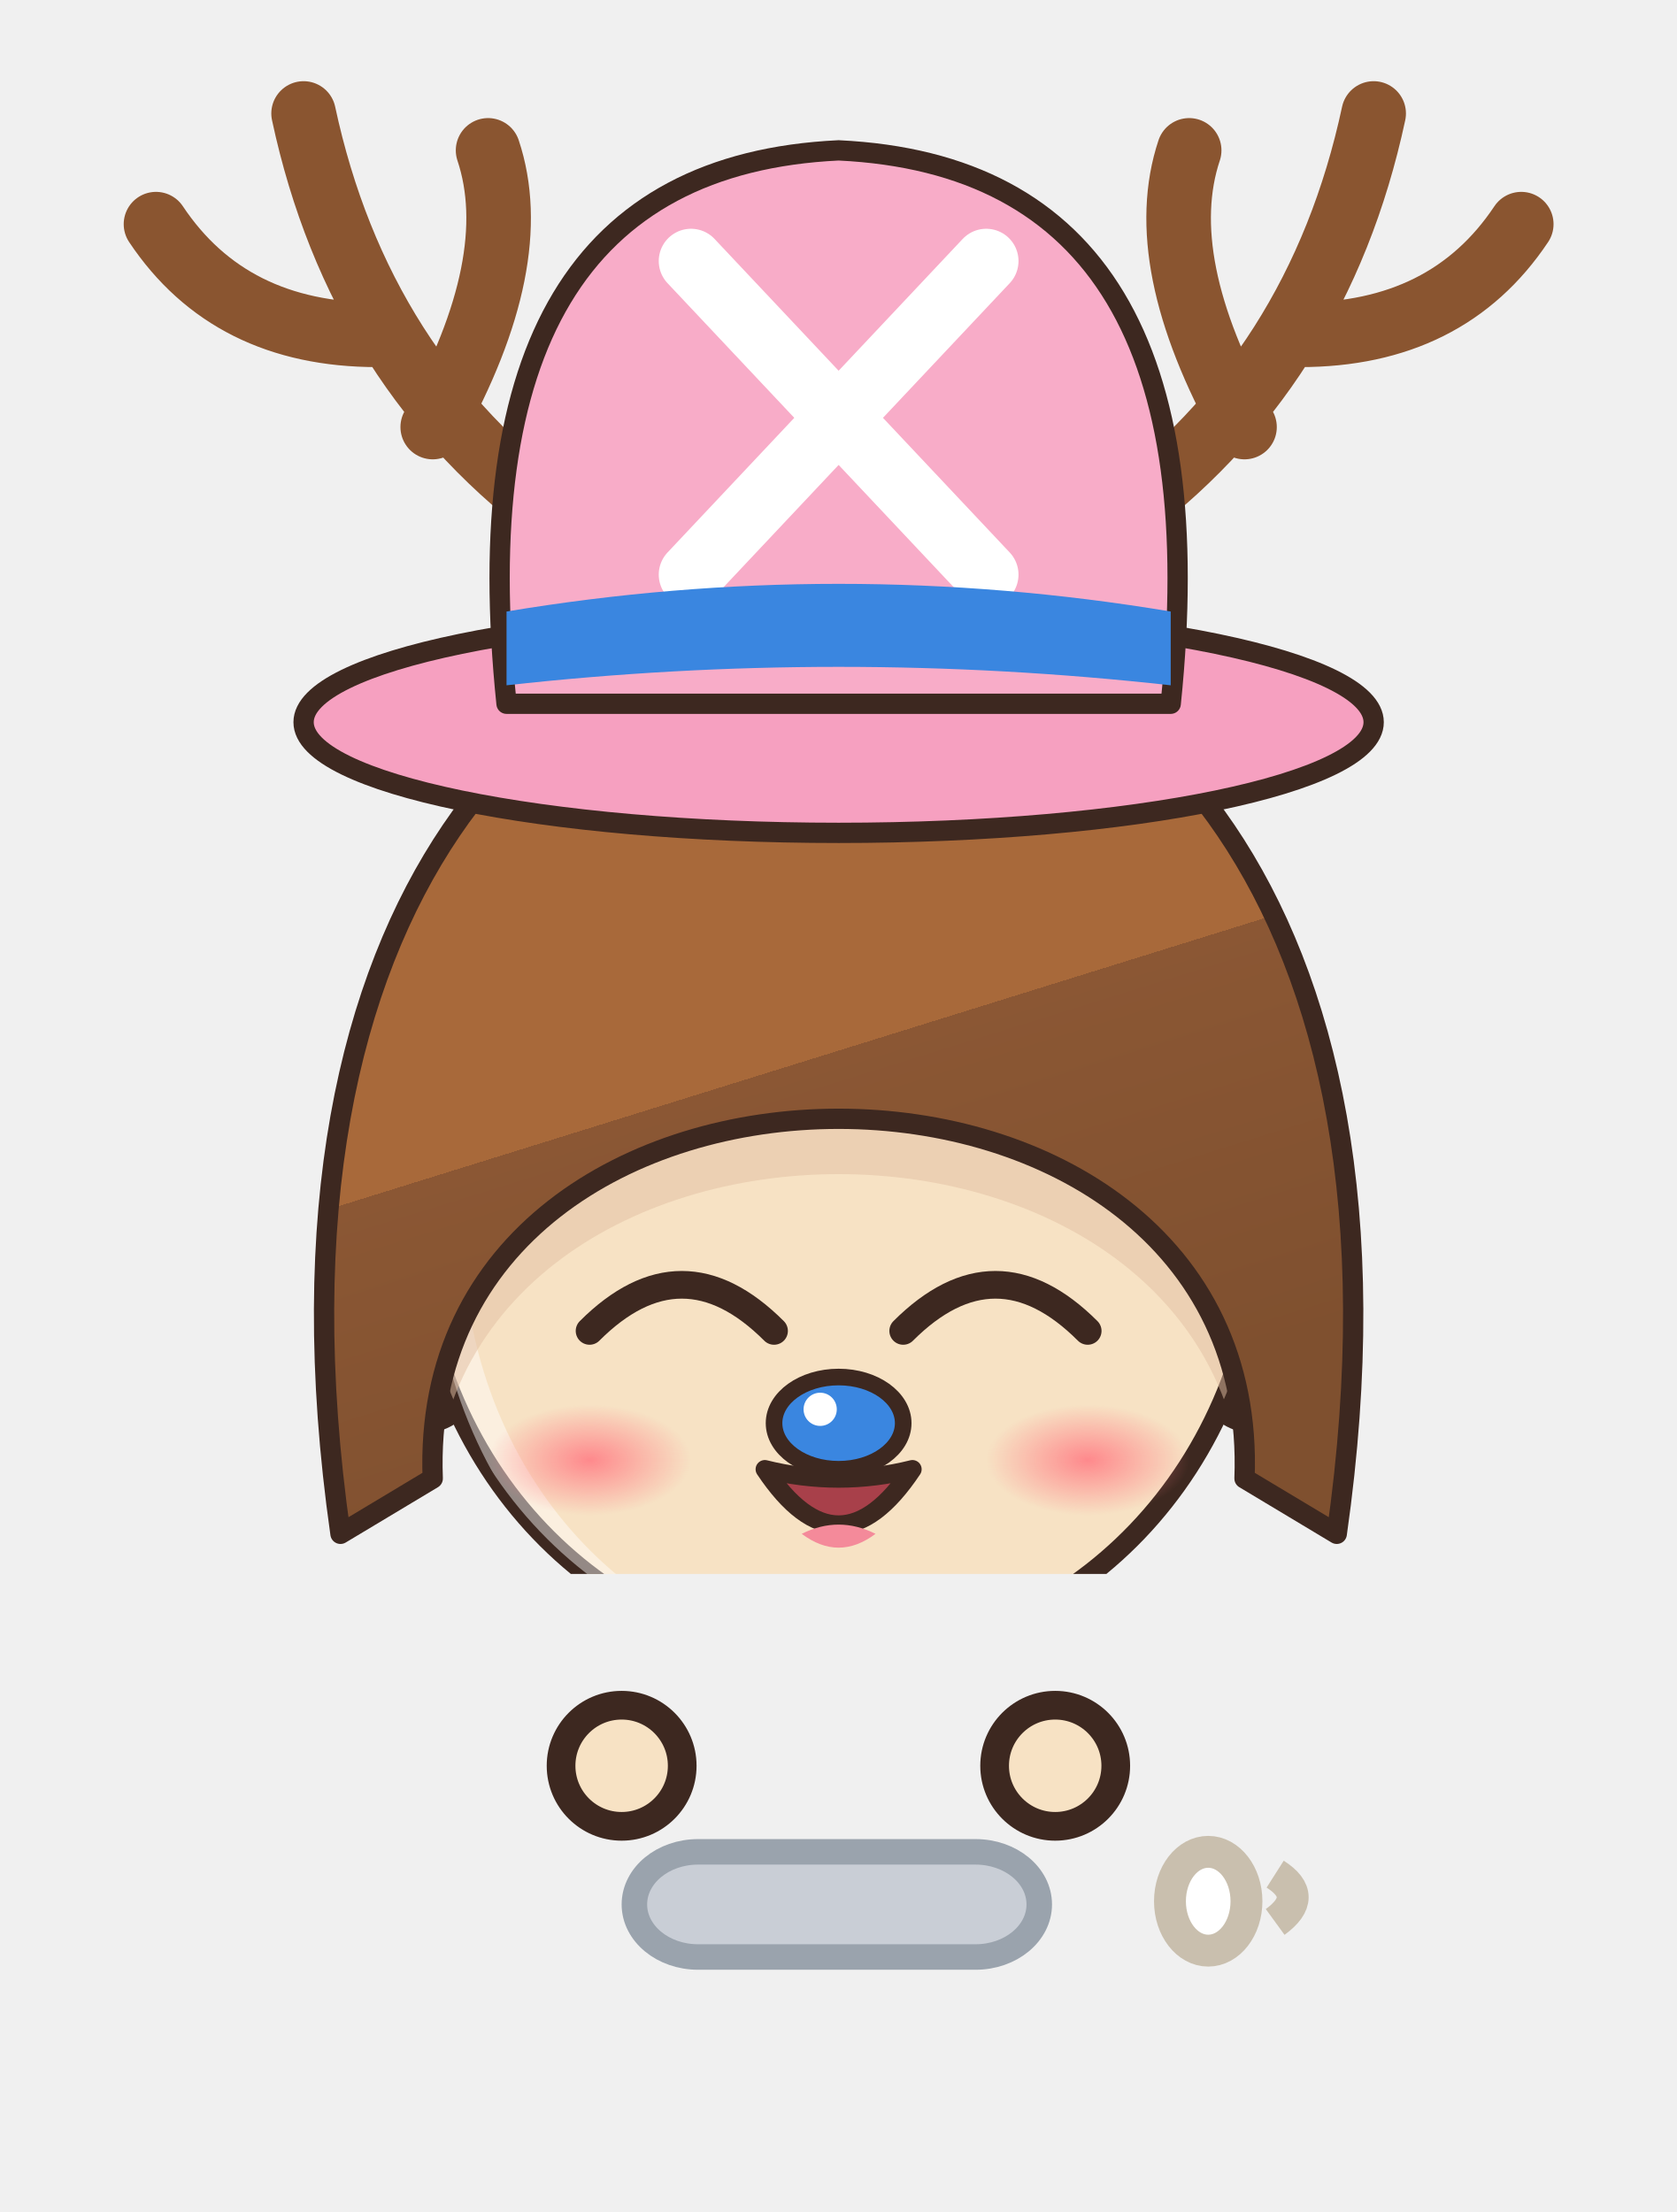
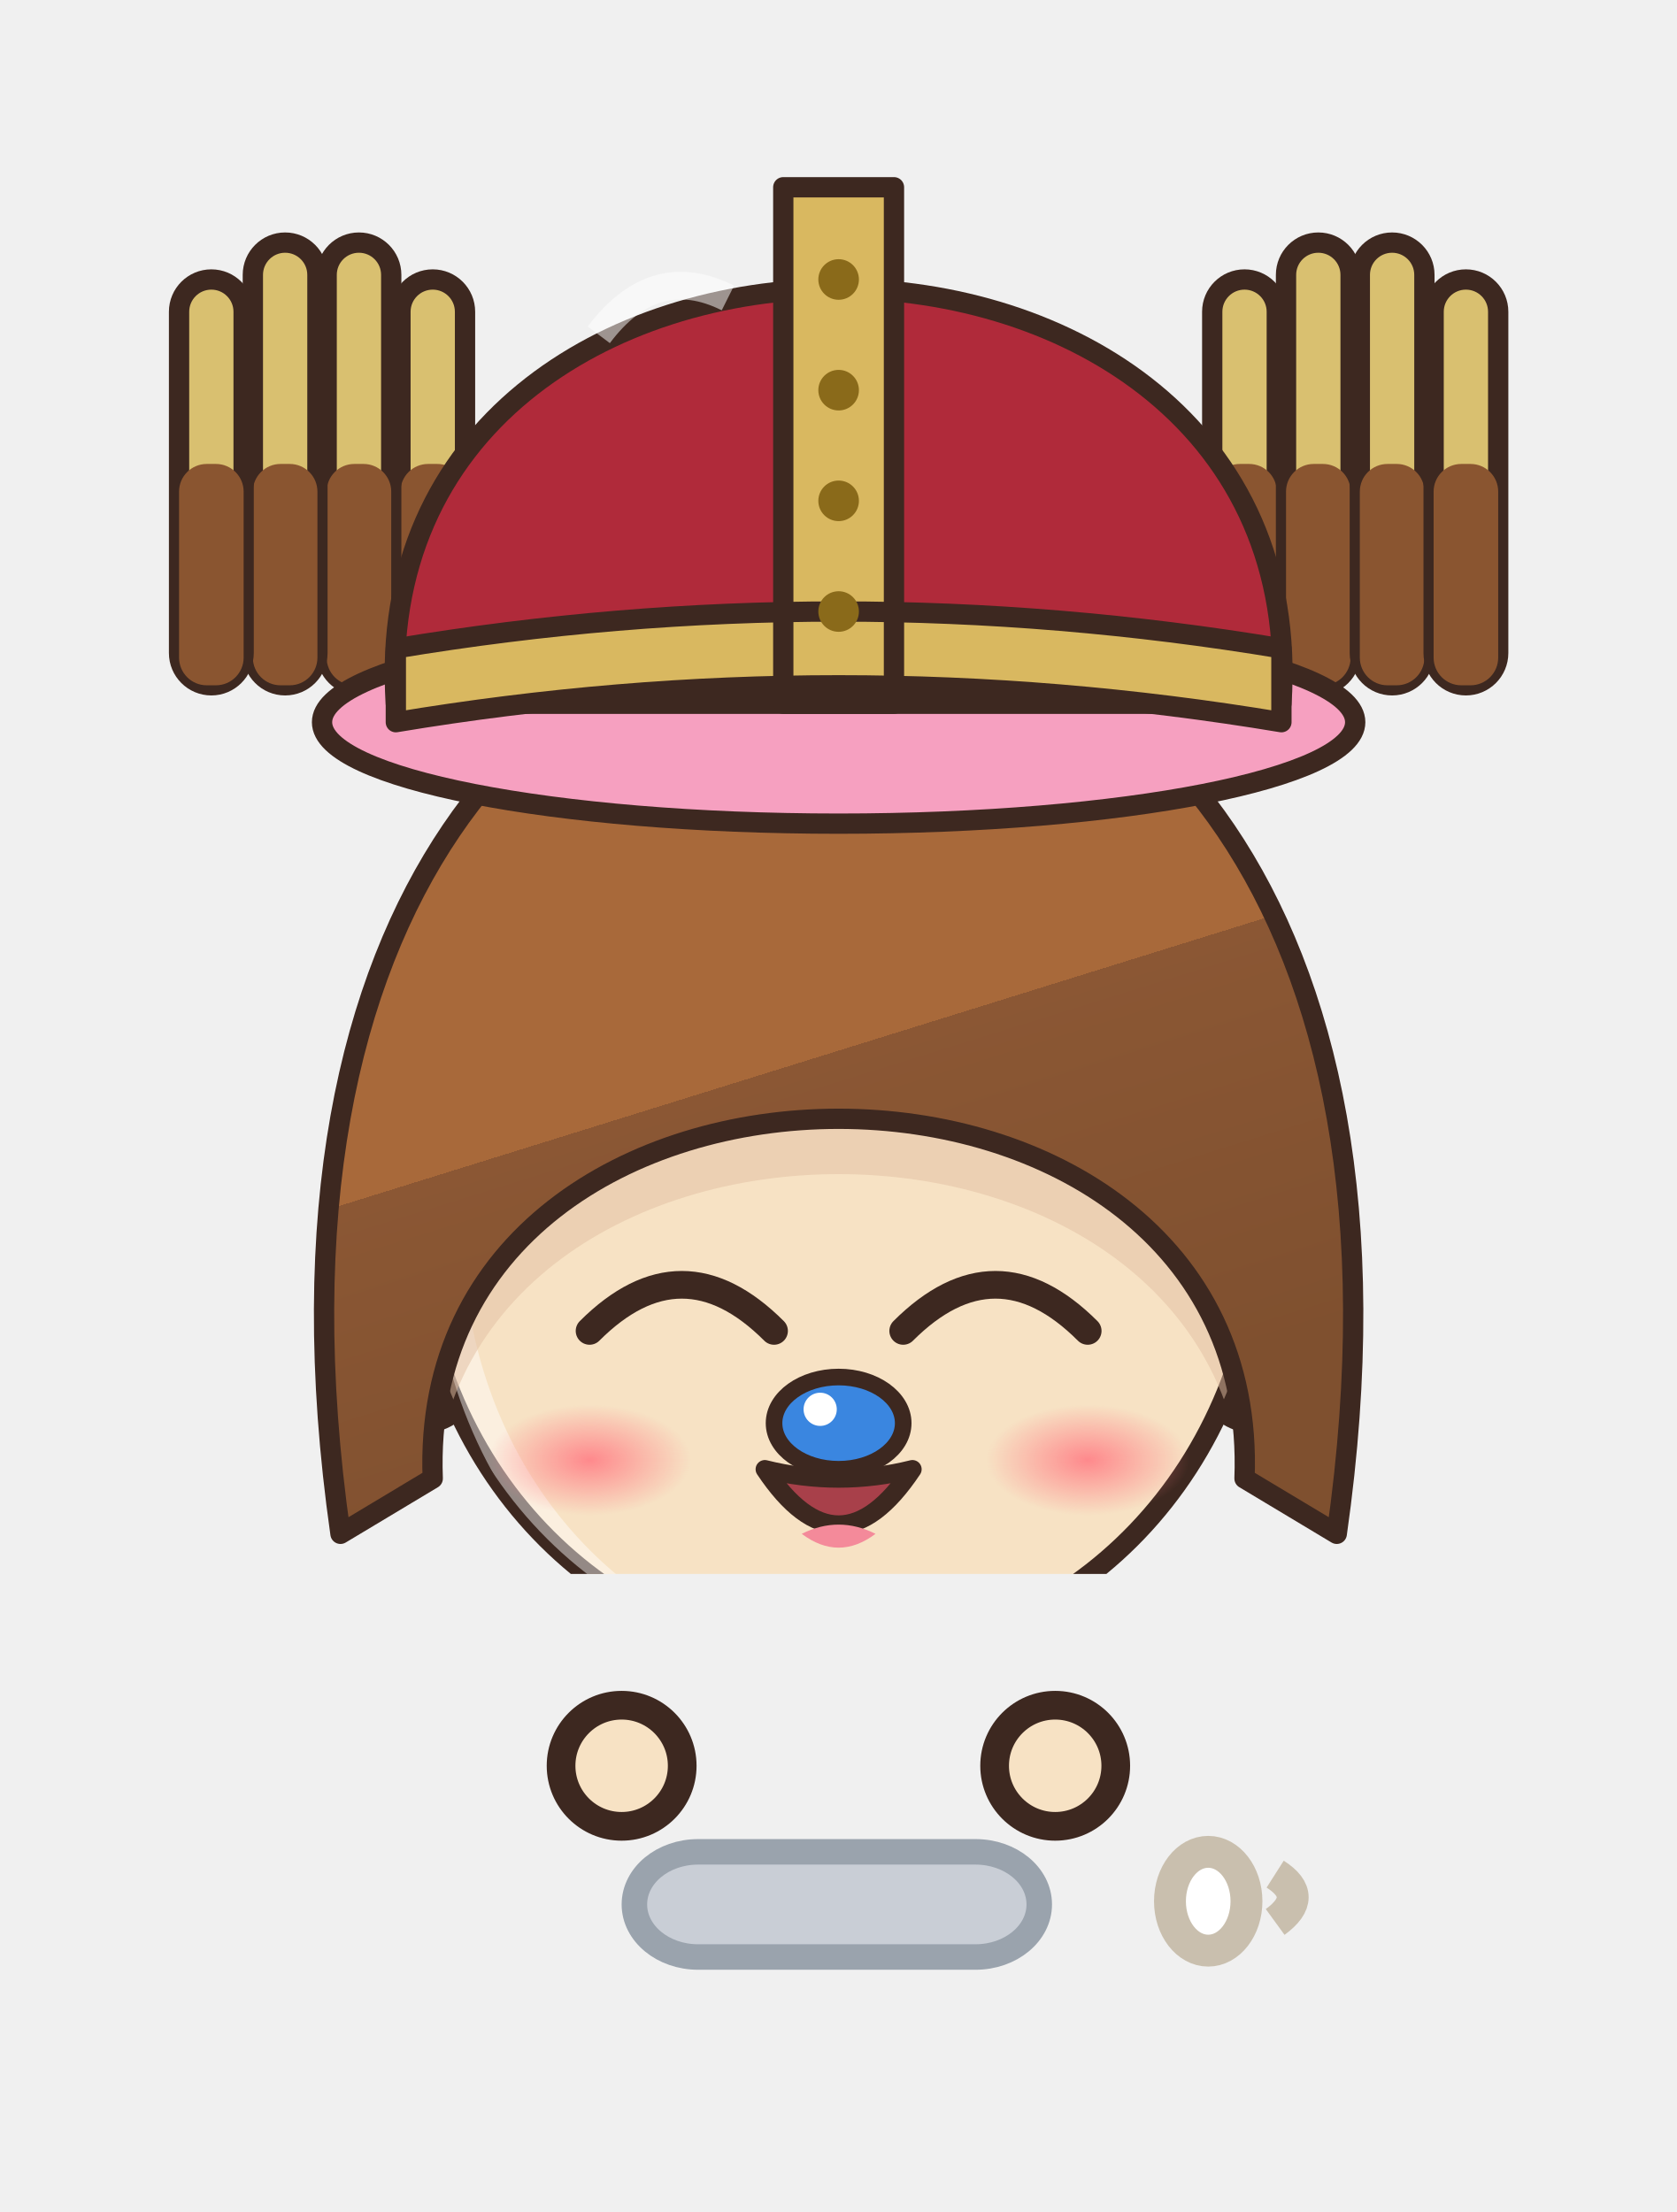
<svg xmlns="http://www.w3.org/2000/svg" viewBox="973.7 248.6 52.6 69.4" width="52.6" height="69.4">
  <svg x="973.7" y="248.6" viewBox="-120 -180 240 225.26" width="52.613" height="49.381">
    <defs>
      <linearGradient id="hair89" x1="0" y1="0" x2=".35" y2="1">
        <stop offset="0" stop-color="#b58159" />
        <stop offset=".16" stop-color="#b58159" />
        <stop offset=".16" stop-color="#a8693a" />
        <stop offset=".58" stop-color="#a8693a" />
        <stop offset=".58" stop-color="#8b5734" />
        <stop offset="1" stop-color="#7f502f" />
      </linearGradient>
      <radialGradient id="skin89" cx=".4" cy=".32" r=".85">
        <stop offset="0" stop-color="#f7e2c4" />
        <stop offset=".84" stop-color="#f7e2c4" />
        <stop offset=".84" stop-color="#eaccae" />
        <stop offset="1" stop-color="#eaccae" />
      </radialGradient>
      <linearGradient id="cloth89" x1="0" y1="0" x2=".45" y2="1">
        <stop offset="0" stop-color="#b58159" />
        <stop offset=".16" stop-color="#b58159" />
        <stop offset=".16" stop-color="#a8693a" />
        <stop offset=".6" stop-color="#a8693a" />
        <stop offset=".6" stop-color="#8e5835" />
        <stop offset="1" stop-color="#825030" />
      </linearGradient>
      <linearGradient id="iris89" x1="0" y1="0" x2="0" y2="1">
        <stop offset="0" stop-color="#1a120f" />
        <stop offset=".5" stop-color="#3a2a22" />
        <stop offset="1" stop-color="#928985" />
      </linearGradient>
      <linearGradient id="gold89" x1="0" y1="0" x2="1" y2="1">
        <stop offset="0" stop-color="#f6d27a" />
        <stop offset=".55" stop-color="#d9a63a" />
        <stop offset="1" stop-color="#a8761e" />
      </linearGradient>
      <linearGradient id="steel89" x1="0" y1="0" x2="1" y2="1">
        <stop offset="0" stop-color="#e4e8ee" />
        <stop offset=".5" stop-color="#9aa3ad" />
        <stop offset="1" stop-color="#5a606a" />
      </linearGradient>
      <linearGradient id="beard89" x1="0" y1="0" x2="0" y2="1">
        <stop offset="0" stop-color="#e6e6ea" />
        <stop offset="1" stop-color="#b8b8c2" />
      </linearGradient>
      <radialGradient id="hawkiris89" cx=".45" cy=".4" r=".7">
        <stop offset="0" stop-color="#ffe27a" />
        <stop offset=".6" stop-color="#e8a52a" />
        <stop offset="1" stop-color="#9a5a12" />
      </radialGradient>
      <linearGradient id="straw89" x1="0" y1="0" x2=".3" y2="1">
        <stop offset="0" stop-color="#ffe7aa" />
        <stop offset=".16" stop-color="#ffe7aa" />
        <stop offset=".16" stop-color="#ffe39a" />
        <stop offset=".58" stop-color="#ffe39a" />
        <stop offset=".58" stop-color="#e9b456" />
        <stop offset="1" stop-color="#d6a54f" />
      </linearGradient>
      <radialGradient id="blush89">
        <stop offset="0" stop-color="#ff7f86" stop-opacity=".9" />
        <stop offset="1" stop-color="#ff7f86" stop-opacity="0" />
      </radialGradient>
+       <pattern id="stripe89" width="12" height="10" patternUnits="userSpaceOnUse">
+         <rect width="6" height="10" fill="#e86aa0" />
+         <rect x="6" width="6" height="10" fill="#5a8ae0" />
+       </pattern>
      <clipPath id="face89">
        <path d="M -46,-4 C -47,-38 -25,-55 0,-55 C 25,-55 47,-38 46,-4 C 45,23 26,43 0,44 C -26,43 -45,23 -46,-4 Z" />
      </clipPath>
      <clipPath id="torso89">
        <path d="M -30,50 C -34,68 -28,94 -26,124 L 26,124 C 28,94 34,68 30,50 C 18,40 -18,40 -30,50 Z" />
      </clipPath>
    </defs>
    <ellipse cx="0" cy="208" rx="42" ry="7" fill="#000000" opacity=".16" />
    <g transform="translate(0,58.0) scale(1.320,1.320) translate(0,-44)" />
    <g transform="translate(0,205) scale(0.9,0.6) translate(0,-205)">
-       <path d="M -20.5,146 Q -21.5,174.0 -19,202 L -7,202 Q -4.5,174.0 -5.5,146 Z" fill="#a8693a" stroke="#3d2820" stroke-width="2.2" stroke-linejoin="round" />
-       <path d="M -23.5,118 Q -24.5,138.0 -23,158 L -3,158 Q -1.5,138.0 -2.5,118 Z" fill="#e88aa8" stroke="#3d2820" stroke-width="2.2" stroke-linejoin="round" />
-       <path d="M -9.5,124 L -9.5,154" stroke="#000000" stroke-width="4" opacity=".12" stroke-linecap="round" />
+       <path d="M -24,44 Q -60,54 -64,176 L -64.0,176.0 L -56.9,184.0 L -49.8,176.0 L -42.7,184.0 L -35.6,176.0 L -28.4,184.0 L -21.3,176.0 L -14.2,184.0 L -7.1,176.0 L 0.0,184.0 L 7.1,176.0 L 14.2,184.0 L 21.3,176.0 L 28.4,184.0 L 35.6,176.0 L 42.7,184.0 L 49.8,176.0 L 56.9,184.0 L 64.0,176.0 Q 60,54 24,44 Z" fill="#efeaf6" stroke="#3d2820" stroke-width="2" stroke-linejoin="round" />
+       <path d="M -54,168 Q -50,100 -26,56" stroke="#a7a3ac" stroke-width="2.2" fill="none" opacity=".55" />
+       <path d="M 54,168 Q 50,100 26,56" stroke="#a7a3ac" stroke-width="2.2" fill="none" opacity=".55" />
+       <path d="M -34.3,76 l -5,4 l 4,4" stroke="#a7a3ac" stroke-width="1.4" fill="none" opacity=".6" />
+       <path d="M -38.9,92 l -5,4 l 4,4" stroke="#a7a3ac" stroke-width="1.4" fill="none" opacity=".6" />
+       <path d="M -42.9,108 l -5,4 l 4,4" stroke="#a7a3ac" stroke-width="1.4" fill="none" opacity=".6" />
+       <path d="M -46.4,124 l -5,4 l 4,4" stroke="#a7a3ac" stroke-width="1.4" fill="none" opacity=".6" />
+       <path d="M -49.6,140 l -5,4 l 4,4" stroke="#a7a3ac" stroke-width="1.4" fill="none" opacity=".6" />
+       <path d="M -52.5,156 l -5,4 l 4,4" stroke="#a7a3ac" stroke-width="1.4" fill="none" opacity=".6" />
+       <path d="M 34.3,76 l 5,4 l -4,4" stroke="#a7a3ac" stroke-width="1.4" fill="none" opacity=".6" />
+       <path d="M 38.9,92 l 5,4 l -4,4" stroke="#a7a3ac" stroke-width="1.4" fill="none" opacity=".6" />
+       <path d="M 42.9,108 l 5,4 l -4,4" stroke="#a7a3ac" stroke-width="1.4" fill="none" opacity=".6" />
+       <path d="M 46.4,124 l 5,4 l -4,4" stroke="#a7a3ac" stroke-width="1.4" fill="none" opacity=".6" />
+       <path d="M 49.6,140 l 5,4 l -4,4" stroke="#a7a3ac" stroke-width="1.4" fill="none" opacity=".6" />
+       <path d="M 52.5,156 l 5,4 l -4,4" stroke="#a7a3ac" stroke-width="1.4" fill="none" opacity=".6" />
+       <path d="M -24,118 Q -32,150 -25,176 L -1,176 Q 6,150 -2,118 Z" fill="url(#stripe89)" stroke="#3d2820" stroke-width="2.2" stroke-linejoin="round" />
+       <path d="M -19,172 Q -20,187.0 -18,202 L -8,202 Q -6,187.0 -7,172 Z" fill="#a8693a" stroke="#3d2820" stroke-width="2.2" stroke-linejoin="round" />
      <ellipse cx="-13" cy="205" rx="11" ry="6" fill="#6a4228" stroke="#3d2820" stroke-width="2.2" stroke-linejoin="round" />
-       <path d="M 5.5,146 Q 4.5,174.0 7,202 L 19,202 Q 21.5,174.0 20.5,146 Z" fill="#a8693a" stroke="#3d2820" stroke-width="2.2" stroke-linejoin="round" />
-       <path d="M 2.5,118 Q 1.5,138.0 3,158 L 23,158 Q 24.5,138.0 23.5,118 Z" fill="#e88aa8" stroke="#3d2820" stroke-width="2.2" stroke-linejoin="round" />
-       <path d="M 16.5,124 L 16.5,154" stroke="#000000" stroke-width="4" opacity=".12" stroke-linecap="round" />
+       <path d="M 2,118 Q -6,150 1,176 L 25,176 Q 32,150 24,118 Z" fill="url(#stripe89)" stroke="#3d2820" stroke-width="2.2" stroke-linejoin="round" />
+       <path d="M 7,172 Q 6,187.0 8,202 L 18,202 Q 20,187.0 19,172 Z" fill="#a8693a" stroke="#3d2820" stroke-width="2.2" stroke-linejoin="round" />
      <ellipse cx="13" cy="205" rx="11" ry="6" fill="#6a4228" stroke="#3d2820" stroke-width="2.2" stroke-linejoin="round" />
      <path d="M -30,50 C -34,68 -28,94 -26,124 L 26,124 C 28,94 34,68 30,50 C 18,40 -18,40 -30,50 Z" fill="url(#cloth89)" stroke="#3d2820" stroke-width="2.2" stroke-linejoin="round" />
      <ellipse cx="0" cy="84" rx="20" ry="26" fill="#f2d6b0" />
      <g clip-path="url(#torso89)">
        <path d="M -30,50 C -34,68 -28,94 -26,124 L 26,124 C 28,94 34,68 30,50 C 18,40 -18,40 -30,50 Z" transform="translate(4,3)" fill="none" stroke="#ffffff" stroke-width="5" opacity=".3" />
        <path d="M -30,50 C -34,68 -28,94 -26,124 L 26,124 C 28,94 34,68 30,50 C 18,40 -18,40 -30,50 Z" transform="translate(-6,-2)" fill="none" stroke="#000000" stroke-width="9" opacity=".13" />
      </g>
+       <rect x="-29" y="103" width="58" height="10" fill="#8a5a3a" stroke="#3d2820" stroke-width="1.8" />
+       <rect x="-6" y="102" width="12" height="12" rx="1.5" fill="none" stroke="#e6c25a" stroke-width="2.4" />
+       <circle cx="-38.0" cy="46.0" r="8" fill="#efeaf6" stroke="#aca8b1" stroke-width="1.2" />
+       <circle cx="-28.5" cy="49.9" r="8" fill="#efeaf6" stroke="#aca8b1" stroke-width="1.2" />
+       <circle cx="-19.0" cy="52.8" r="8" fill="#efeaf6" stroke="#aca8b1" stroke-width="1.2" />
+       <circle cx="-9.5" cy="54.4" r="8" fill="#efeaf6" stroke="#aca8b1" stroke-width="1.2" />
+       <circle cx="0.0" cy="55.0" r="8" fill="#efeaf6" stroke="#aca8b1" stroke-width="1.2" />
+       <circle cx="9.5" cy="54.4" r="8" fill="#efeaf6" stroke="#aca8b1" stroke-width="1.2" />
+       <circle cx="19.0" cy="52.8" r="8" fill="#efeaf6" stroke="#aca8b1" stroke-width="1.2" />
+       <circle cx="28.5" cy="49.9" r="8" fill="#efeaf6" stroke="#aca8b1" stroke-width="1.2" />
+       <circle cx="38.0" cy="46.0" r="8" fill="#efeaf6" stroke="#aca8b1" stroke-width="1.2" />
      <path d="M -28,54 L -38,84 L -31,102" stroke="#3d2820" stroke-width="17" fill="none" stroke-linecap="round" stroke-linejoin="round" />
      <path d="M -28,54 L -38,84 L -31,102" stroke="url(#cloth89)" stroke-width="12.6" fill="none" stroke-linecap="round" stroke-linejoin="round" />
      <path d="M -28,54 L -38,84 L -31,102" transform="translate(-2.6,-1)" stroke="#ffffff" stroke-width="2.6" fill="none" stroke-linecap="round" stroke-linejoin="round" opacity=".28" />
      <path d="M 28,54 L 38,84 L 31,102" stroke="#3d2820" stroke-width="17" fill="none" stroke-linecap="round" stroke-linejoin="round" />
      <path d="M 28,54 L 38,84 L 31,102" stroke="url(#cloth89)" stroke-width="12.6" fill="none" stroke-linecap="round" stroke-linejoin="round" />
      <path d="M 28,54 L 38,84 L 31,102" transform="translate(-2.6,-1)" stroke="#ffffff" stroke-width="2.6" fill="none" stroke-linecap="round" stroke-linejoin="round" opacity=".28" />
      <circle cx="-31" cy="102" r="8.5" fill="url(#skin89)" stroke="#3d2820" stroke-width="2.2" />
      <circle cx="31" cy="102" r="8.5" fill="url(#skin89)" stroke="#3d2820" stroke-width="2.2" />
      <path d="M -44,64 L -32,62 L -31,72 L -43,74 Z" fill="#5cb87a" stroke="#3d2820" stroke-width="1.4" />
      <path d="M -10,34 L 10,34 L 9,46 Q 0,50 -9,46 Z" fill="#eaccae" />
    </g>
    <g transform="translate(0,58.0) scale(1.320,1.320) translate(0,-44)">
      <ellipse cx="-45" cy="8" rx="7" ry="10" fill="url(#skin89)" stroke="#3d2820" stroke-width="2.2" stroke-linejoin="round" />
      <ellipse cx="45" cy="8" rx="7" ry="10" fill="url(#skin89)" stroke="#3d2820" stroke-width="2.2" stroke-linejoin="round" />
      <path d="M -46,-4 C -47,-38 -25,-55 0,-55 C 25,-55 47,-38 46,-4 C 45,23 26,43 0,44 C -26,43 -45,23 -46,-4 Z" fill="url(#skin89)" stroke="#3d2820" stroke-width="2.2" stroke-linejoin="round" />
      <g clip-path="url(#face89)">
        <path d="M -46,-4 C -47,-38 -25,-55 0,-55 C 25,-55 47,-38 46,-4 C 45,23 26,43 0,44 C -26,43 -45,23 -46,-4 Z" transform="translate(3.5,2.5)" fill="none" stroke="#ffffff" stroke-width="3.4" opacity=".45" />
      </g>
      <g clip-path="url(#face89)">
        <path d="M -54,30 C -64,-40 -30,-70 0,-70 C 30,-70 64,-40 54,30 L 44,24 C 46,-28 -46,-28 -44,24 Z" transform="translate(0,6)" fill="#e1bea1" opacity=".5" />
      </g>
      <path d="M -27,8 Q -17,-2 -7,8" stroke="#3d2820" stroke-width="3" fill="none" stroke-linecap="round" />
      <path d="M 7,8 Q 17,-2 27,8" stroke="#3d2820" stroke-width="3" fill="none" stroke-linecap="round" />
      <path d="M -8,23 Q 0,35 8,23 Q 0,25 -8,23 Z" fill="#a8404a" stroke="#3d2820" stroke-width="2" stroke-linejoin="round" />
      <path d="M -4,30 Q 0,33 4,30 Q 0,28 -4,30 Z" fill="#f48a9a" />
      <ellipse cx="-27" cy="22" rx="11" ry="6" fill="url(#blush89)" opacity="1.00" />
      <ellipse cx="27" cy="22" rx="11" ry="6" fill="url(#blush89)" opacity="1.00" />
      <ellipse cx="0" cy="18" rx="7" ry="5" fill="#3a86e0" stroke="#3d2820" stroke-width="1.8" />
      <circle cx="-2" cy="16.5" r="1.8" fill="#ffffff" />
      <path d="M -54,30 C -64,-40 -30,-70 0,-70 C 30,-70 64,-40 54,30 L 44,24 C 46,-28 -46,-28 -44,24 Z" fill="url(#hair89)" stroke="#3d2820" stroke-width="2.2" stroke-linejoin="round" />
-       <path d="M -30,-80 Q -52,-96 -58,-124 M -50,-100 Q -66,-100 -74,-112 M -44,-90 Q -34,-108 -38,-120" stroke="#8a5530" stroke-width="7" fill="none" stroke-linecap="round" />
-       <path d="M 30,-80 Q 52,-96 58,-124 M 50,-100 Q 66,-100 74,-112 M 44,-90 Q 34,-108 38,-120" stroke="#8a5530" stroke-width="7" fill="none" stroke-linecap="round" />
-       <ellipse cx="0" cy="-58" rx="58" ry="12" fill="#f6a0c0" stroke="#3d2820" stroke-width="2.2" stroke-linejoin="round" />
-       <path d="M -36,-60 Q -42,-118 0,-120 Q 42,-118 36,-60 Z" fill="#f8acc8" stroke="#3d2820" stroke-width="2.2" stroke-linejoin="round" />
-       <path d="M -16,-108 L 16,-74 M 16,-108 L -16,-74" stroke="#ffffff" stroke-width="7" stroke-linecap="round" />
-       <path d="M -36,-70 Q 0,-76 36,-70 L 36,-62 Q 0,-66 -36,-62 Z" fill="#3a86e0" />
+       <rect x="-47.5" y="-106.0" width="7" height="44.0" rx="3.5" fill="#d9c070" stroke="#3d2820" stroke-width="2.2" stroke-linejoin="round" />
+       <rect x="-47.5" y="-86" width="7" height="24" rx="3" fill="#8a5530" />
+       <rect x="-55.5" y="-110.0" width="7" height="48.0" rx="3.5" fill="#d9c070" stroke="#3d2820" stroke-width="2.2" stroke-linejoin="round" />
+       <rect x="-55.5" y="-86" width="7" height="24" rx="3" fill="#8a5530" />
+       <rect x="-63.5" y="-110.0" width="7" height="48.0" rx="3.5" fill="#d9c070" stroke="#3d2820" stroke-width="2.2" stroke-linejoin="round" />
+       <rect x="-63.5" y="-86" width="7" height="24" rx="3" fill="#8a5530" />
+       <rect x="-71.5" y="-106.0" width="7" height="44.0" rx="3.5" fill="#d9c070" stroke="#3d2820" stroke-width="2.2" stroke-linejoin="round" />
+       <rect x="-71.5" y="-86" width="7" height="24" rx="3" fill="#8a5530" />
+       <rect x="40.5" y="-106.0" width="7" height="44.0" rx="3.5" fill="#d9c070" stroke="#3d2820" stroke-width="2.2" stroke-linejoin="round" />
+       <rect x="40.5" y="-86" width="7" height="24" rx="3" fill="#8a5530" />
+       <rect x="48.5" y="-110.0" width="7" height="48.0" rx="3.5" fill="#d9c070" stroke="#3d2820" stroke-width="2.2" stroke-linejoin="round" />
+       <rect x="48.5" y="-86" width="7" height="24" rx="3" fill="#8a5530" />
+       <rect x="56.5" y="-110.0" width="7" height="48.0" rx="3.5" fill="#d9c070" stroke="#3d2820" stroke-width="2.2" stroke-linejoin="round" />
+       <rect x="56.5" y="-86" width="7" height="24" rx="3" fill="#8a5530" />
+       <rect x="64.5" y="-106.0" width="7" height="44.0" rx="3.5" fill="#d9c070" stroke="#3d2820" stroke-width="2.2" stroke-linejoin="round" />
+       <rect x="64.5" y="-86" width="7" height="24" rx="3" fill="#8a5530" />
+       <ellipse cx="0" cy="-58" rx="56" ry="11" fill="#f6a0c0" stroke="#3d2820" stroke-width="2.2" stroke-linejoin="round" />
+       <path d="M -48,-60 C -52,-120 52,-120 48,-60 Z" fill="#b02a3a" stroke="#3d2820" stroke-width="2.2" stroke-linejoin="round" />
+       <path d="M -6,-116 L 6,-116 L 6,-60 L -6,-60 Z M -48,-66 Q 0,-74 48,-66 L 48,-58 Q 0,-66 -48,-58 Z" fill="#d9b860" stroke="#3d2820" stroke-width="2.2" stroke-linejoin="round" />
+       <circle cx="0" cy="-106" r="2.2" fill="#8a6a1a" />
+       <circle cx="0" cy="-94" r="2.2" fill="#8a6a1a" />
+       <circle cx="0" cy="-82" r="2.2" fill="#8a6a1a" />
+       <circle cx="0" cy="-70" r="2.2" fill="#8a6a1a" />
+       <path d="M -26,-100 Q -20,-108 -12,-104" stroke="#ffffff" stroke-width="3" opacity=".5" fill="none" />
    </g>
    <g transform="translate(0,205) scale(0.9,0.6) translate(0,-205)" />
  </svg>
  <circle cx="993.2" cy="304.0" r="1.9" fill="#f7e2c4" stroke="#3d2820" stroke-width="0.9" />
  <circle cx="1006.8" cy="304.0" r="1.9" fill="#f7e2c4" stroke="#3d2820" stroke-width="0.9" />
  <rect x="993.6" y="306.7" width="12.7" height="3.3" rx="2" fill="#c9ced6" stroke="#9aa3ad" stroke-width=".8" />
  <rect x="1010.4" y="306.7" width="2.4" height="3.1" rx="2" fill="#ffffff" stroke="#c9bfae" />
  <path d="M 1013.7,307.4 q 1.1,0.7 0,1.5" stroke="#c9bfae" fill="none" />
</svg>
